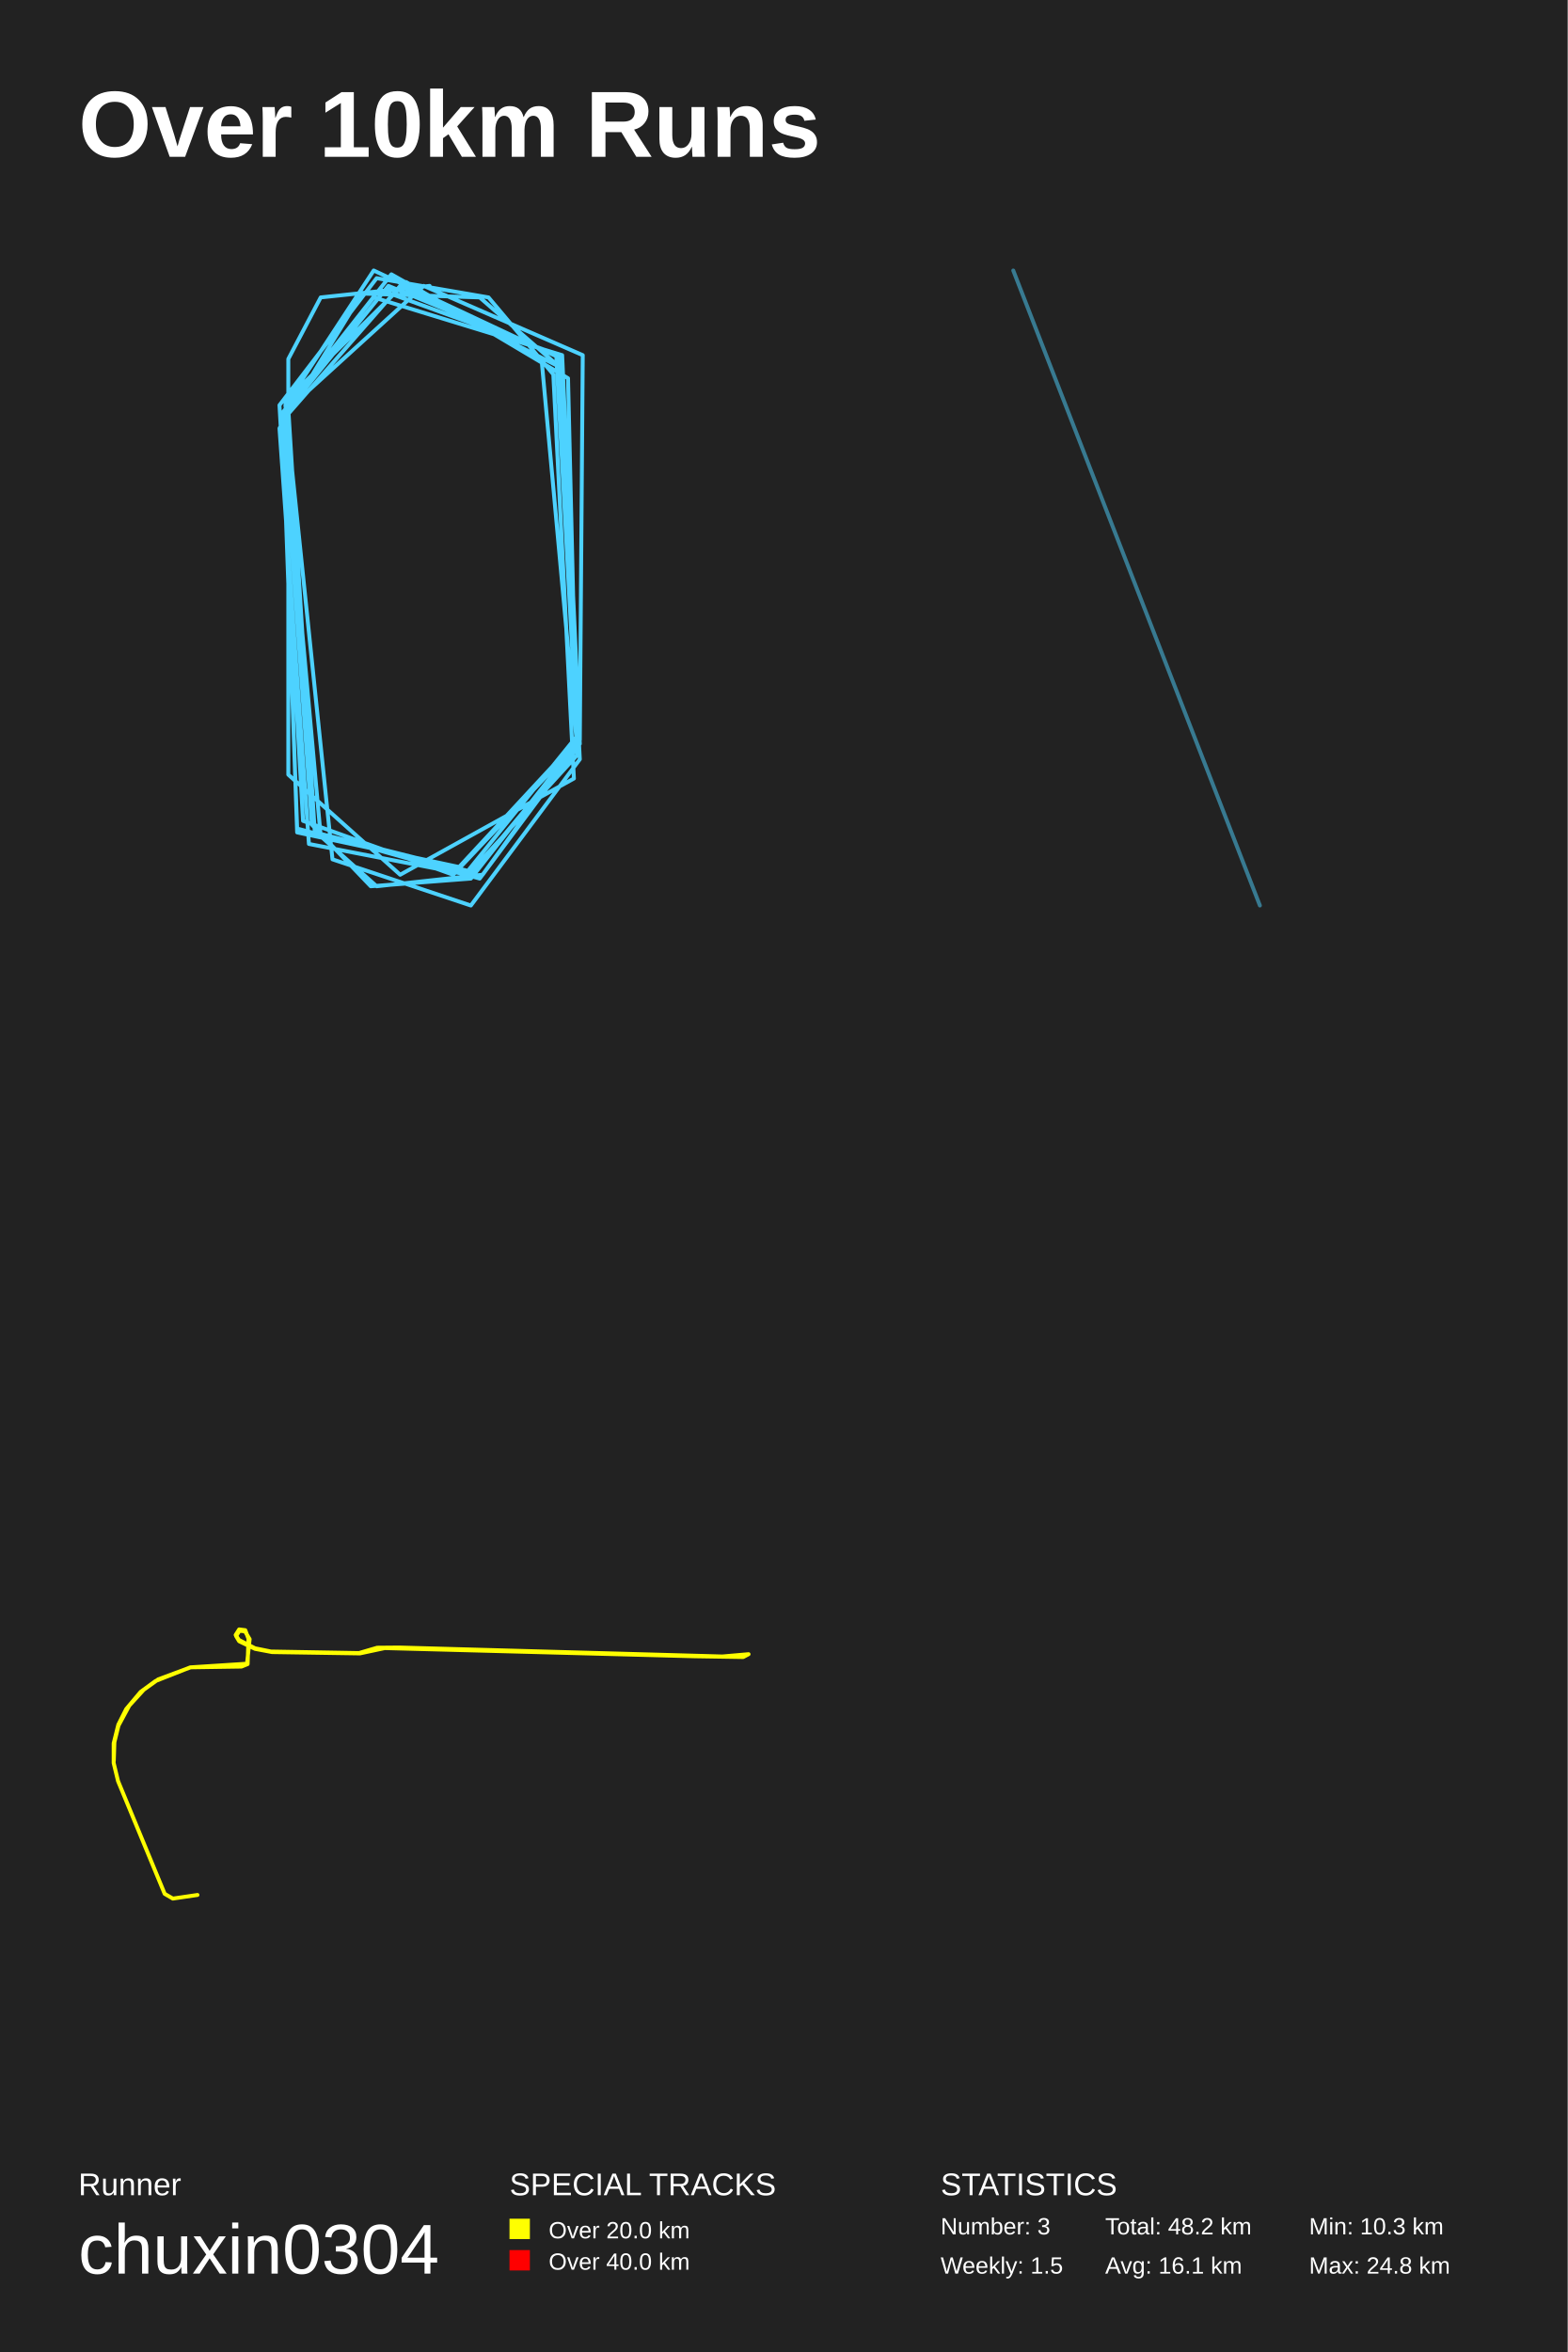
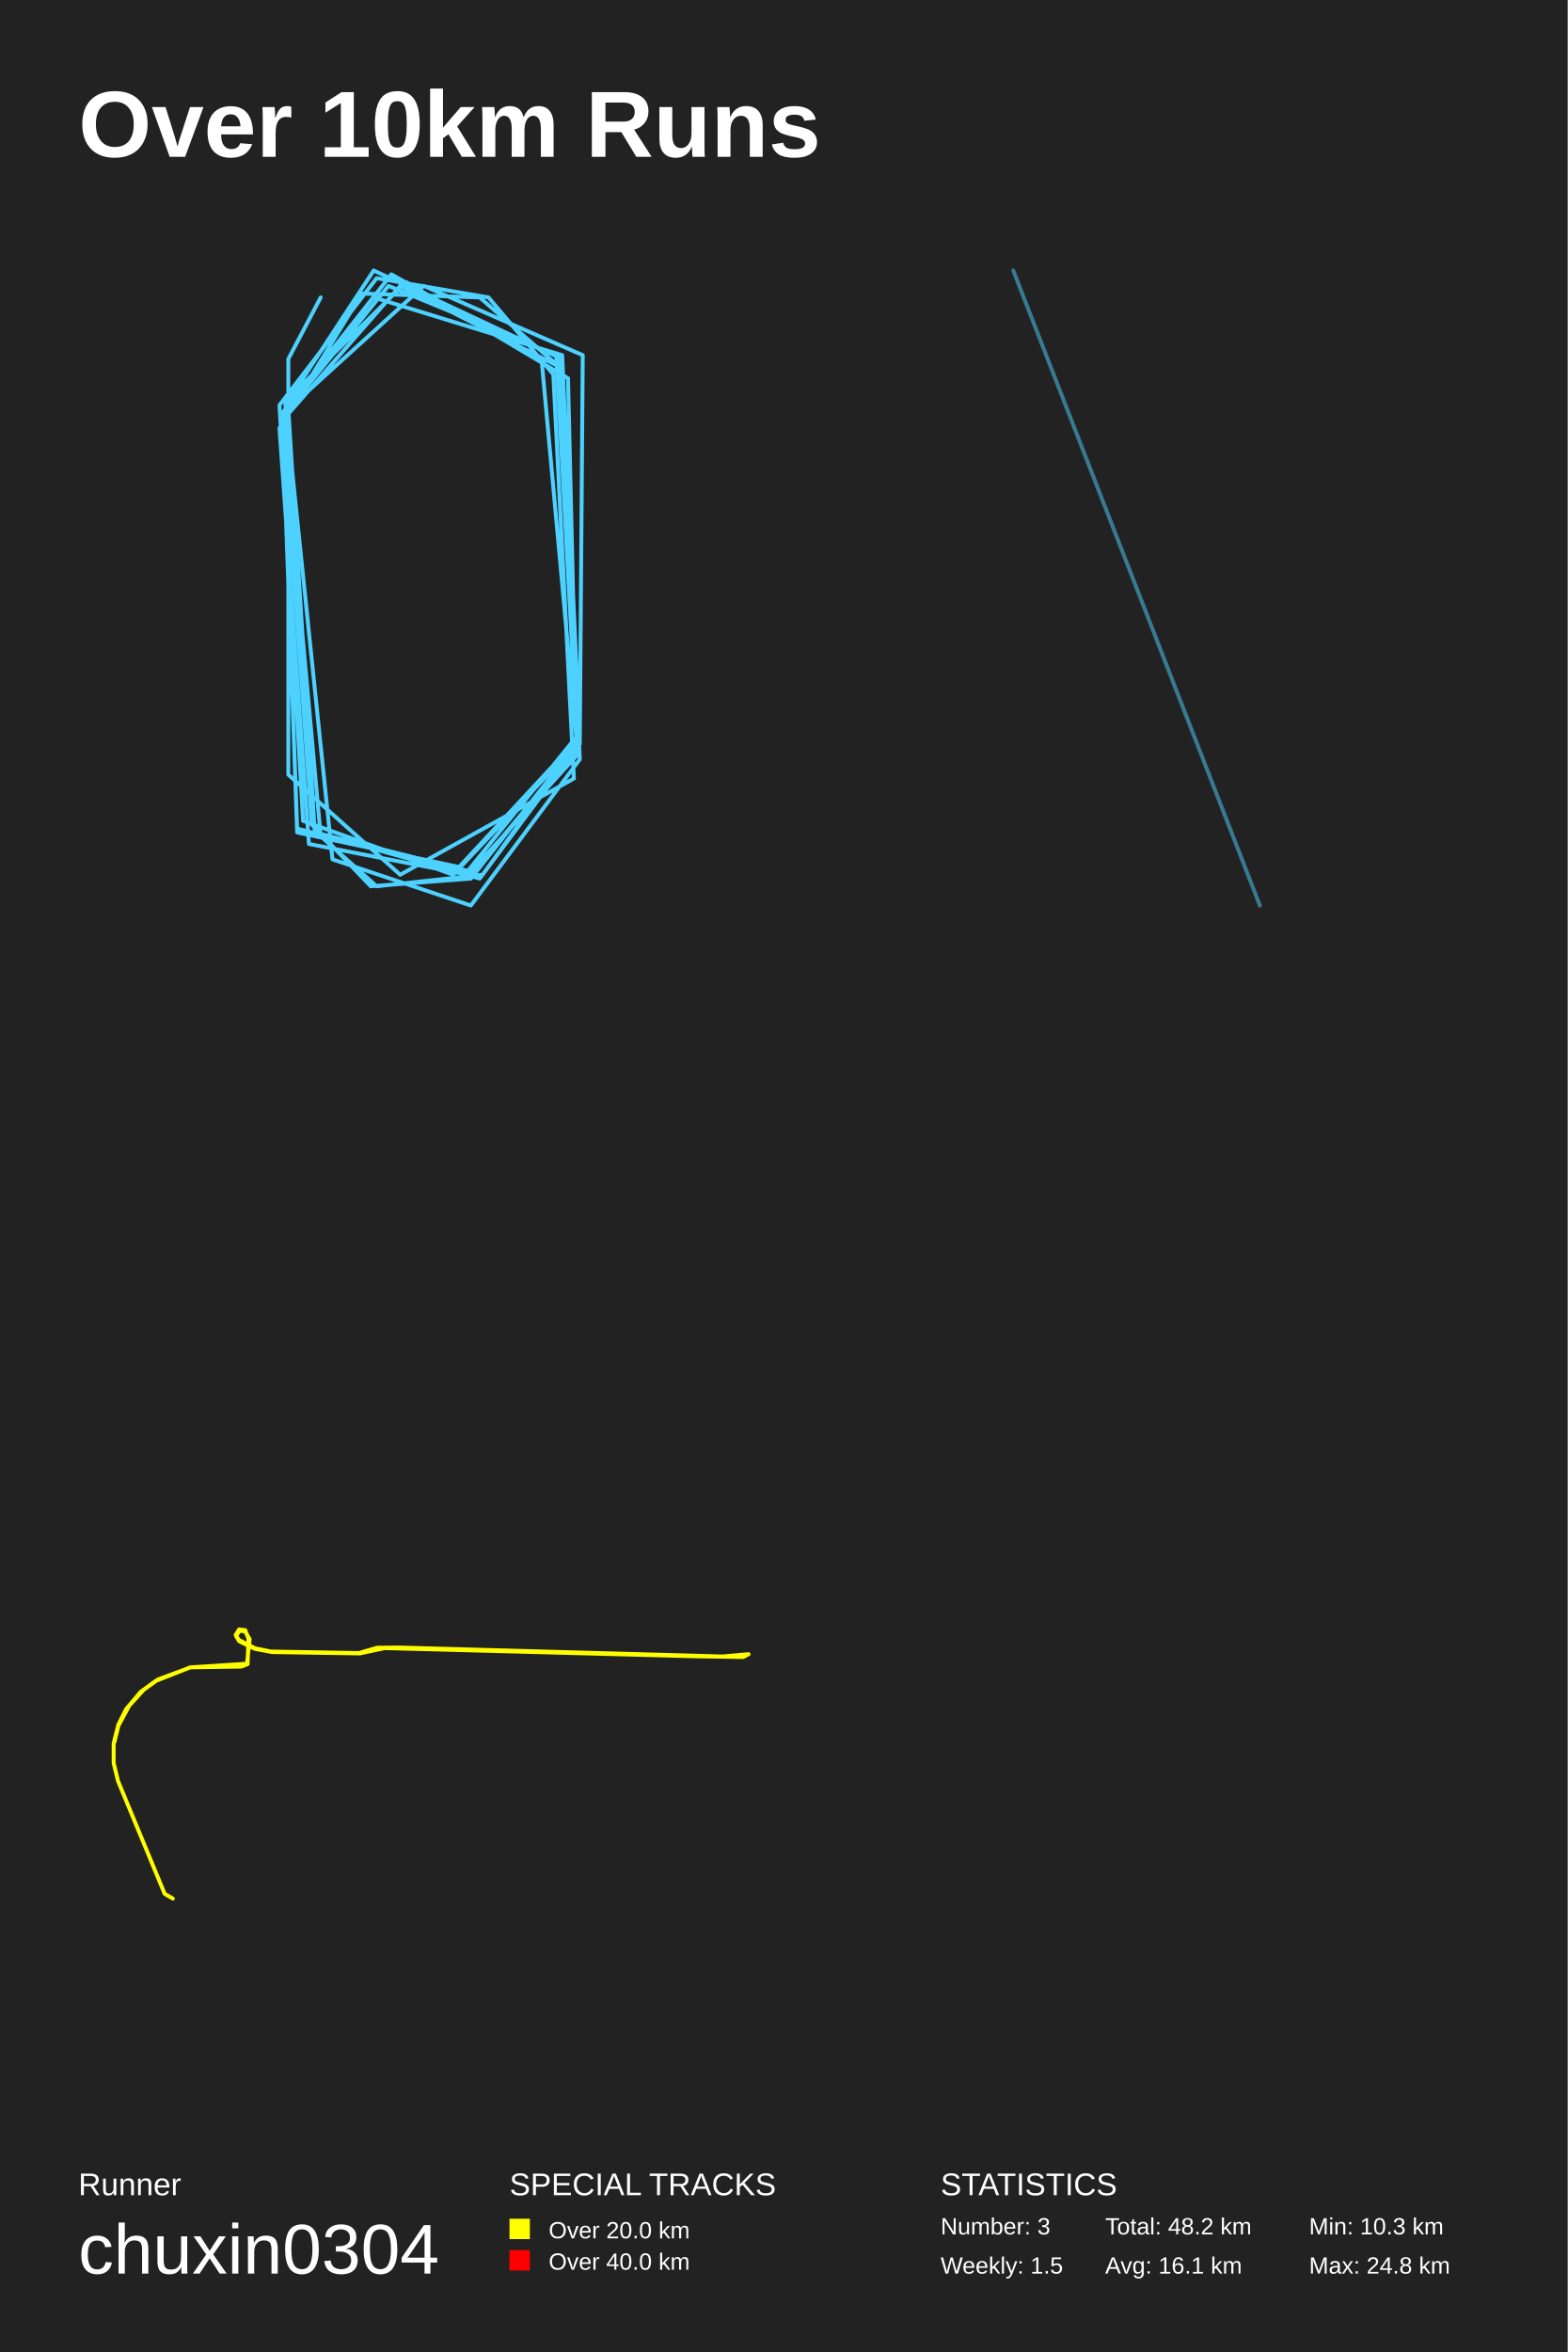
<svg xmlns="http://www.w3.org/2000/svg" baseProfile="full" height="300mm" version="1.1" viewBox="0,0,200,300" width="200mm">
  <defs />
  <rect fill="#222222" height="300" width="200" x="0" y="0" />
  <text fill="#FFFFFF" style="font-size:12px; font-family:Arial; font-weight:bold;" x="10" y="20">Over 10km Runs</text>
  <text fill="#FFFFFF" style="font-size:4px; font-family:Arial" x="10" y="280">Runner</text>
  <text fill="#FFFFFF" style="font-size:9px; font-family:Arial" x="10" y="290">chuxin0304</text>
  <text fill="#FFFFFF" style="font-size:4px; font-family:Arial" x="65" y="280">SPECIAL TRACKS</text>
  <rect fill="yellow" height="2.6" width="2.6" x="65" y="283" />
  <text fill="#FFFFFF" style="font-size:3px; font-family:Arial" x="70" y="285.5">Over 20.0 km</text>
  <rect fill="red" height="2.6" width="2.6" x="65" y="287" />
  <text fill="#FFFFFF" style="font-size:3px; font-family:Arial" x="70" y="289.5">Over 40.0 km</text>
  <text fill="#FFFFFF" style="font-size:4px; font-family:Arial" x="120" y="280">STATISTICS</text>
  <text fill="#FFFFFF" style="font-size:3px; font-family:Arial" x="120" y="285">Number: 3</text>
  <text fill="#FFFFFF" style="font-size:3px; font-family:Arial" x="120" y="290">Weekly: 1.5</text>
  <text fill="#FFFFFF" style="font-size:3px; font-family:Arial" x="141" y="285">Total: 48.2 km</text>
  <text fill="#FFFFFF" style="font-size:3px; font-family:Arial" x="141" y="290">Avg: 16.1 km</text>
  <text fill="#FFFFFF" style="font-size:3px; font-family:Arial" x="167" y="285">Min: 10.3 km</text>
  <text fill="#FFFFFF" style="font-size:3px; font-family:Arial" x="167" y="290">Max: 24.8 km</text>
-   <polyline fill="none" opacity="1" points="54.812,36.464 40.914,37.936 36.782,45.791 36.782,98.809 51.056,111.573 73.218,99.3 70.589,47.755 62.325,37.936 48.051,35.482 35.655,51.682 38.66,104.7 57.817,111.573 73.594,94.882 69.086,45.791 49.929,34.991 36.03,52.664 37.908,106.173 58.569,110.591 73.594,94.391 71.34,46.773 51.056,36.464 36.03,53.646 37.908,105.682 60.071,111.573 73.594,95.373 71.34,46.773 61.198,37.936 46.173,37.445 35.655,54.627 39.411,107.646 59.695,111.573 73.594,96.355 72.467,48.246 51.807,35.973 36.406,51.191 40.162,106.173 59.695,111.082 73.594,93.9 70.965,45.3 49.553,36.464 36.03,53.155 39.787,105.191 47.299,113.045 60.071,112.064 73.97,94.391 74.345,45.3 54.061,36.464 36.782,52.173 40.162,106.173 61.198,112.064 73.97,94.882 71.716,45.3 47.675,37.936 36.03,52.664 40.914,106.664 48.051,113.045 61.574,111.573 73.97,94.391 71.716,45.791 47.675,34.5 36.406,51.682 42.416,109.609 60.071,115.5 73.97,96.846 71.34,45.3 48.426,36.955" stroke="#4DD2FF" stroke-dasharray="none" stroke-linecap="round" stroke-linejoin="round" stroke-width="0.5" />
-   <polyline fill="none" opacity="0.5" points="129.268,34.5 160.732,115.5 129.268,34.5 160.732,115.5 129.268,34.5 160.732,115.5 129.268,34.5 160.732,115.5 129.268,34.5 160.732,115.5 129.268,34.5 160.732,115.5 129.268,34.5 160.732,115.5 129.268,34.5 160.732,115.5 129.268,34.5 160.732,115.5 129.268,34.5 160.732,115.5 129.268,34.5 160.732,115.5 129.268,34.5 160.732,115.5 129.268,34.5 160.732,115.5 129.268,34.5 160.732,115.5 129.268,34.5 160.732,115.5 129.268,34.5 160.732,115.5 129.268,34.5 160.732,115.5 129.268,34.5 160.732,115.5 129.268,34.5 160.732,115.5 129.268,34.5 160.732,115.5 129.268,34.5 160.732,115.5 129.268,34.5 160.732,115.5 129.268,34.5 160.732,115.5 129.268,34.5 160.732,115.5 129.268,34.5 160.732,115.5 129.268,34.5 160.732,115.5 129.268,34.5 160.732,115.5 129.268,34.5 160.732,115.5 129.268,34.5 160.732,115.5 129.268,34.5 160.732,115.5 129.268,34.5 160.732,115.5 129.268,34.5 160.732,115.5 129.268,34.5 160.732,115.5 129.268,34.5 160.732,115.5 129.268,34.5 160.732,115.5 129.268,34.5 160.732,115.5 129.268,34.5 160.732,115.5 129.268,34.5 160.732,115.5 129.268,34.5 160.732,115.5 129.268,34.5 160.732,115.5 129.268,34.5 160.732,115.5 129.268,34.5 160.732,115.5 129.268,34.5 160.732,115.5 129.268,34.5 160.732,115.5 129.268,34.5 160.732,115.5 129.268,34.5 160.732,115.5 129.268,34.5 160.732,115.5 129.268,34.5 160.732,115.5 129.268,34.5 160.732,115.5 129.268,34.5 160.732,115.5 129.268,34.5 160.732,115.5 129.268,34.5 160.732,115.5 129.268,34.5 160.732,115.5 129.268,34.5 160.732,115.5 129.268,34.5 160.732,115.5 129.268,34.5 160.732,115.5 129.268,34.5 160.732,115.5 129.268,34.5 160.732,115.5 129.268,34.5 160.732,115.5 129.268,34.5 160.732,115.5 129.268,34.5 160.732,115.5 129.268,34.5 160.732,115.5" stroke="#4DD2FF" stroke-dasharray="1,0.5" stroke-linecap="round" stroke-linejoin="round" stroke-width="0.5" />
-   <polyline fill="none" opacity="1" points="14.519,224.576 14.593,222.219 15.114,220.105 16.49,217.554 18.331,215.537 20.19,214.201 24.318,212.67 31.514,212.208 31.849,209.074 31.254,208.077 30.548,208.004 30.12,208.685 30.51,209.341 32.537,210.313 34.713,210.726 45.907,210.896 49.087,210.216 88.601,211.26 94.812,211.358 95.5,210.993 92.153,211.285 50.928,210.143 48.12,210.167 45.795,210.847 34.564,210.653 32.537,210.24 30.473,209.171 30.064,208.539 30.51,207.834 31.291,207.931 31.7,209.025 31.589,212.257 30.808,212.573 24.281,212.67 19.837,214.419 17.94,215.804 16.099,217.991 15.095,219.984 14.5,222.365 14.5,224.867 15.058,227.175 21.008,241.558 22.05,242.166 25.192,241.704" stroke="yellow" stroke-dasharray="none" stroke-linecap="round" stroke-linejoin="round" stroke-width="0.5" />
+   <polyline fill="none" opacity="1" points="40.914,37.936 36.782,45.791 36.782,98.809 51.056,111.573 73.218,99.3 70.589,47.755 62.325,37.936 48.051,35.482 35.655,51.682 38.66,104.7 57.817,111.573 73.594,94.882 69.086,45.791 49.929,34.991 36.03,52.664 37.908,106.173 58.569,110.591 73.594,94.391 71.34,46.773 51.056,36.464 36.03,53.646 37.908,105.682 60.071,111.573 73.594,95.373 71.34,46.773 61.198,37.936 46.173,37.445 35.655,54.627 39.411,107.646 59.695,111.573 73.594,96.355 72.467,48.246 51.807,35.973 36.406,51.191 40.162,106.173 59.695,111.082 73.594,93.9 70.965,45.3 49.553,36.464 36.03,53.155 39.787,105.191 47.299,113.045 60.071,112.064 73.97,94.391 74.345,45.3 54.061,36.464 36.782,52.173 40.162,106.173 61.198,112.064 73.97,94.882 71.716,45.3 47.675,37.936 36.03,52.664 40.914,106.664 48.051,113.045 61.574,111.573 73.97,94.391 71.716,45.791 47.675,34.5 36.406,51.682 42.416,109.609 60.071,115.5 73.97,96.846 71.34,45.3" stroke="#4DD2FF" stroke-dasharray="none" stroke-linecap="round" stroke-linejoin="round" stroke-width="0.5" />
+   <polyline fill="none" opacity="0.5" points="160.732,115.5 129.268,34.5 160.732,115.5 129.268,34.5 160.732,115.5 129.268,34.5 160.732,115.5 129.268,34.5 160.732,115.5 129.268,34.5 160.732,115.5 129.268,34.5 160.732,115.5 129.268,34.5 160.732,115.5 129.268,34.5 160.732,115.5 129.268,34.5 160.732,115.5 129.268,34.5 160.732,115.5 129.268,34.5 160.732,115.5 129.268,34.5 160.732,115.5 129.268,34.5 160.732,115.5 129.268,34.5 160.732,115.5 129.268,34.5 160.732,115.5 129.268,34.5 160.732,115.5 129.268,34.5 160.732,115.5 129.268,34.5 160.732,115.5 129.268,34.5 160.732,115.5 129.268,34.5 160.732,115.5 129.268,34.5 160.732,115.5 129.268,34.5 160.732,115.5 129.268,34.5 160.732,115.5 129.268,34.5 160.732,115.5 129.268,34.5 160.732,115.5 129.268,34.5 160.732,115.5 129.268,34.5 160.732,115.5 129.268,34.5 160.732,115.5 129.268,34.5 160.732,115.5 129.268,34.5 160.732,115.5 129.268,34.5 160.732,115.5 129.268,34.5 160.732,115.5 129.268,34.5 160.732,115.5 129.268,34.5 160.732,115.5 129.268,34.5 160.732,115.5 129.268,34.5 160.732,115.5 129.268,34.5 160.732,115.5 129.268,34.5 160.732,115.5 129.268,34.5 160.732,115.5 129.268,34.5 160.732,115.5 129.268,34.5 160.732,115.5 129.268,34.5 160.732,115.5 129.268,34.5 160.732,115.5 129.268,34.5 160.732,115.5 129.268,34.5 160.732,115.5 129.268,34.5 160.732,115.5 129.268,34.5 160.732,115.5 129.268,34.5 160.732,115.5 129.268,34.5 160.732,115.5 129.268,34.5 160.732,115.5 129.268,34.5 160.732,115.5 129.268,34.5 160.732,115.5 129.268,34.5 160.732,115.5 129.268,34.5 160.732,115.5 129.268,34.5 160.732,115.5 129.268,34.5 160.732,115.5 129.268,34.5 160.732,115.5 129.268,34.5 160.732,115.5 129.268,34.5 160.732,115.5 129.268,34.5 160.732,115.5 129.268,34.5" stroke="#4DD2FF" stroke-dasharray="1,0.5" stroke-linecap="round" stroke-linejoin="round" stroke-width="0.5" />
+   <polyline fill="none" opacity="1" points="14.593,222.219 15.114,220.105 16.49,217.554 18.331,215.537 20.19,214.201 24.318,212.67 31.514,212.208 31.849,209.074 31.254,208.077 30.548,208.004 30.12,208.685 30.51,209.341 32.537,210.313 34.713,210.726 45.907,210.896 49.087,210.216 88.601,211.26 94.812,211.358 95.5,210.993 92.153,211.285 50.928,210.143 48.12,210.167 45.795,210.847 34.564,210.653 32.537,210.24 30.473,209.171 30.064,208.539 30.51,207.834 31.291,207.931 31.7,209.025 31.589,212.257 30.808,212.573 24.281,212.67 19.837,214.419 17.94,215.804 16.099,217.991 15.095,219.984 14.5,222.365 14.5,224.867 15.058,227.175 21.008,241.558 22.05,242.166" stroke="yellow" stroke-dasharray="none" stroke-linecap="round" stroke-linejoin="round" stroke-width="0.5" />
</svg>
